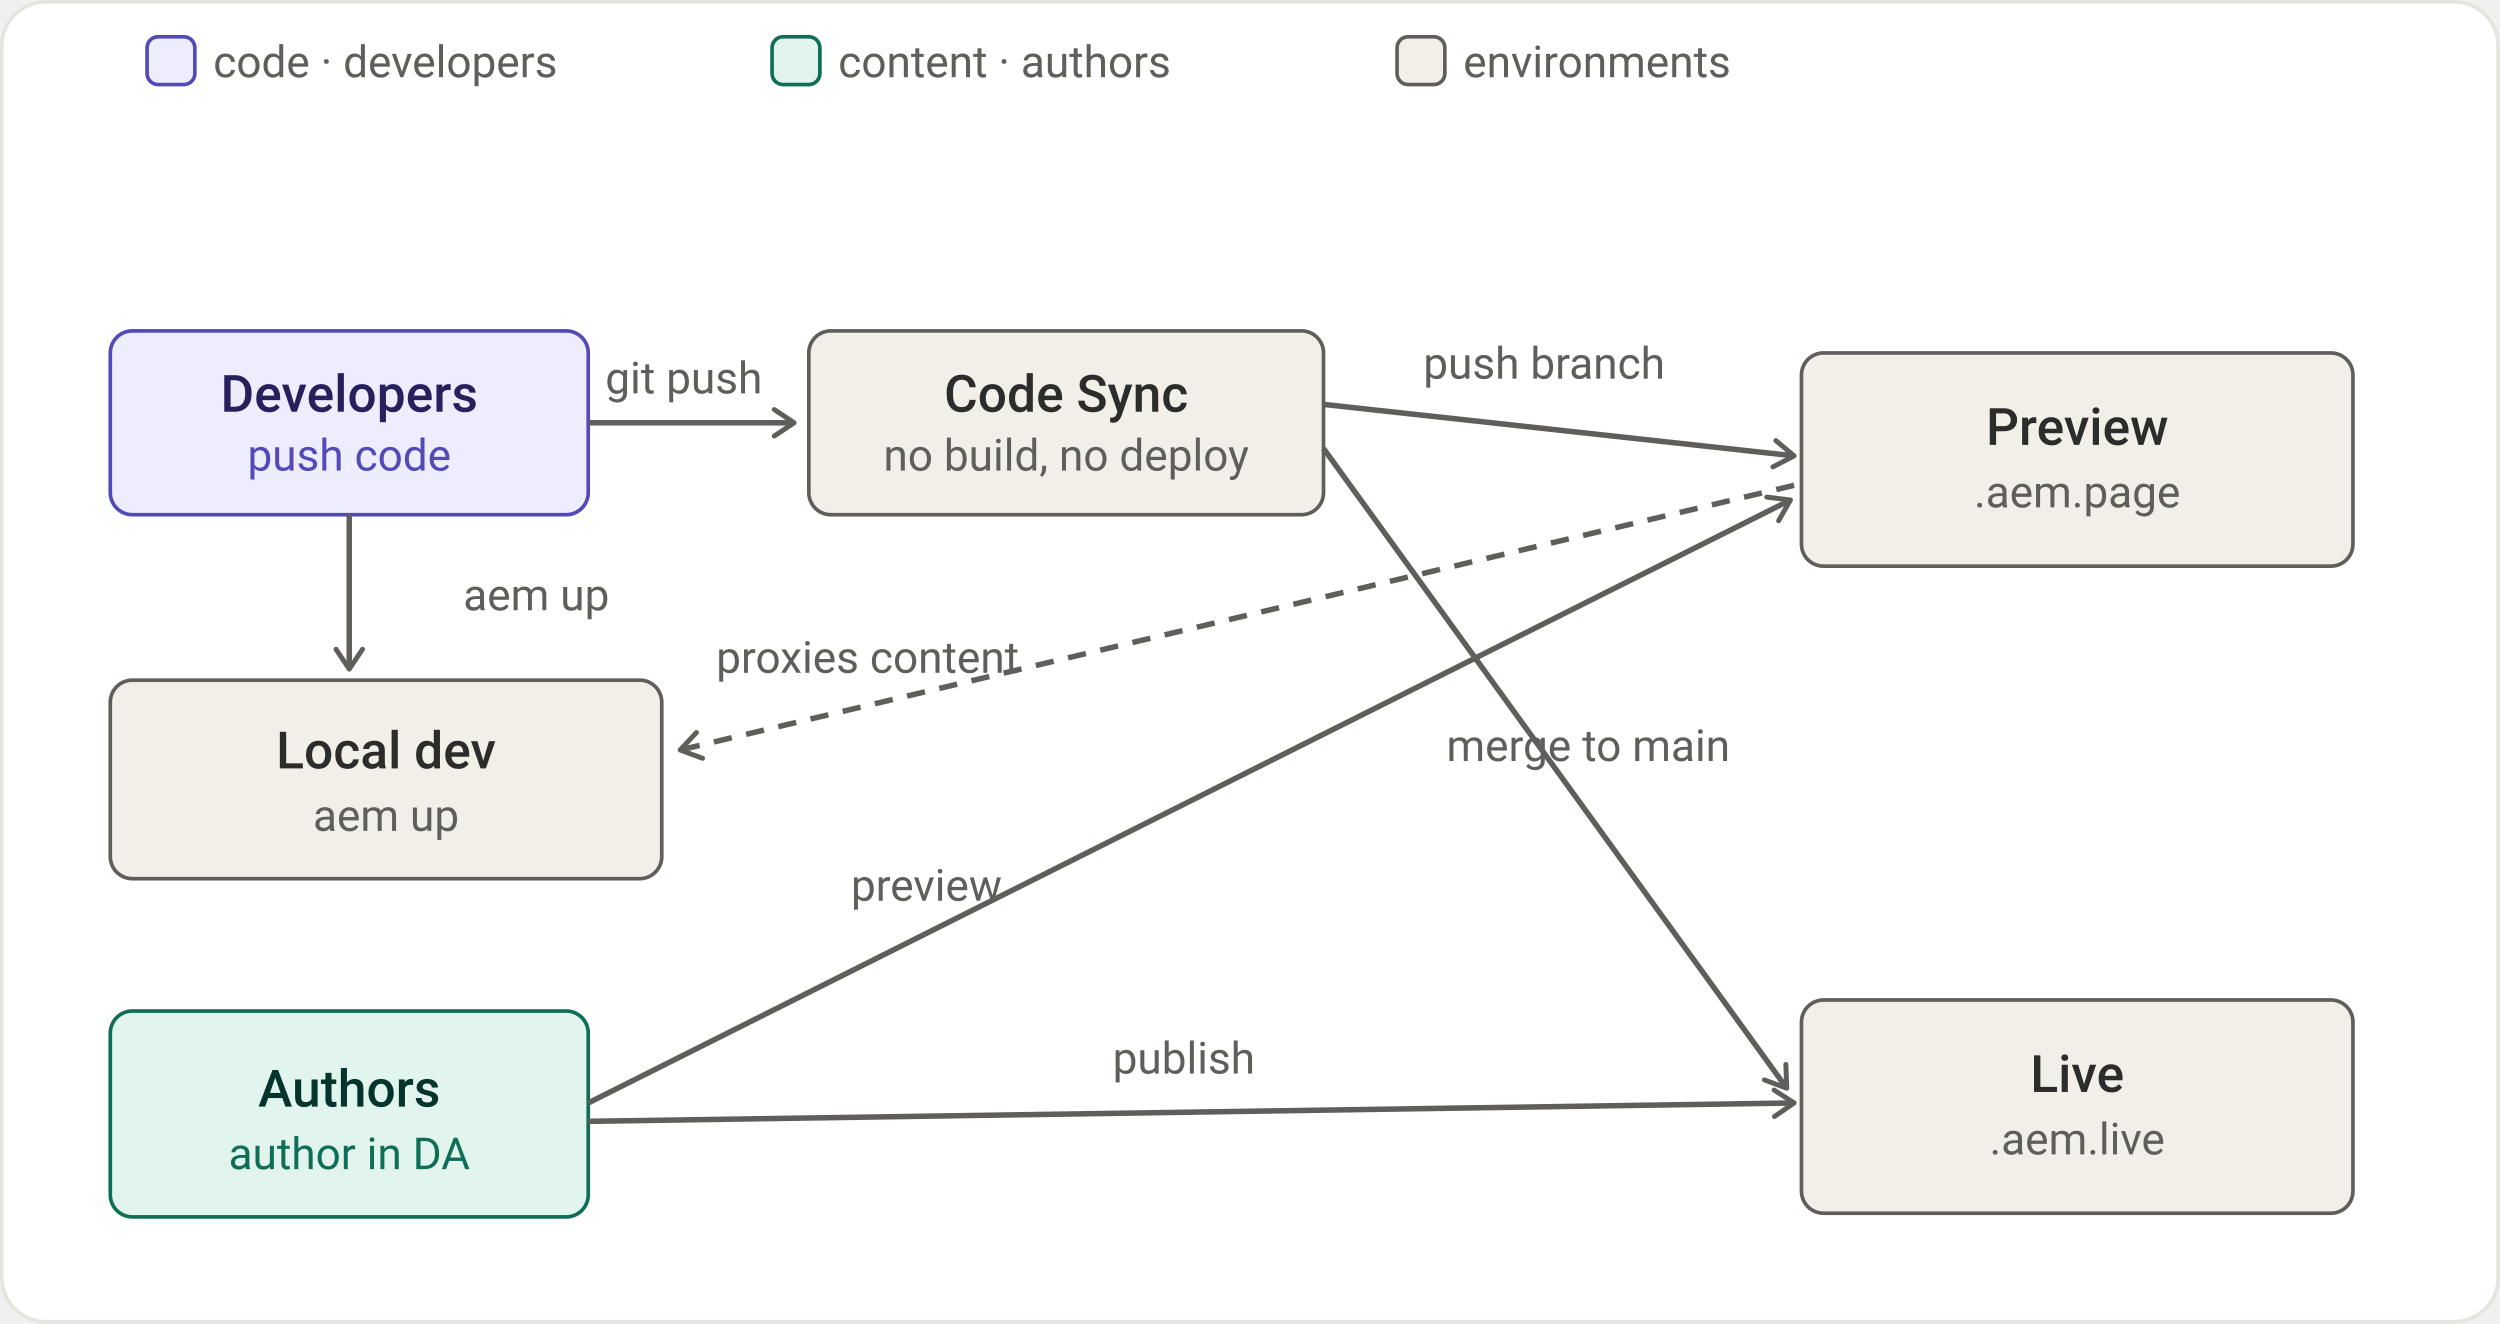
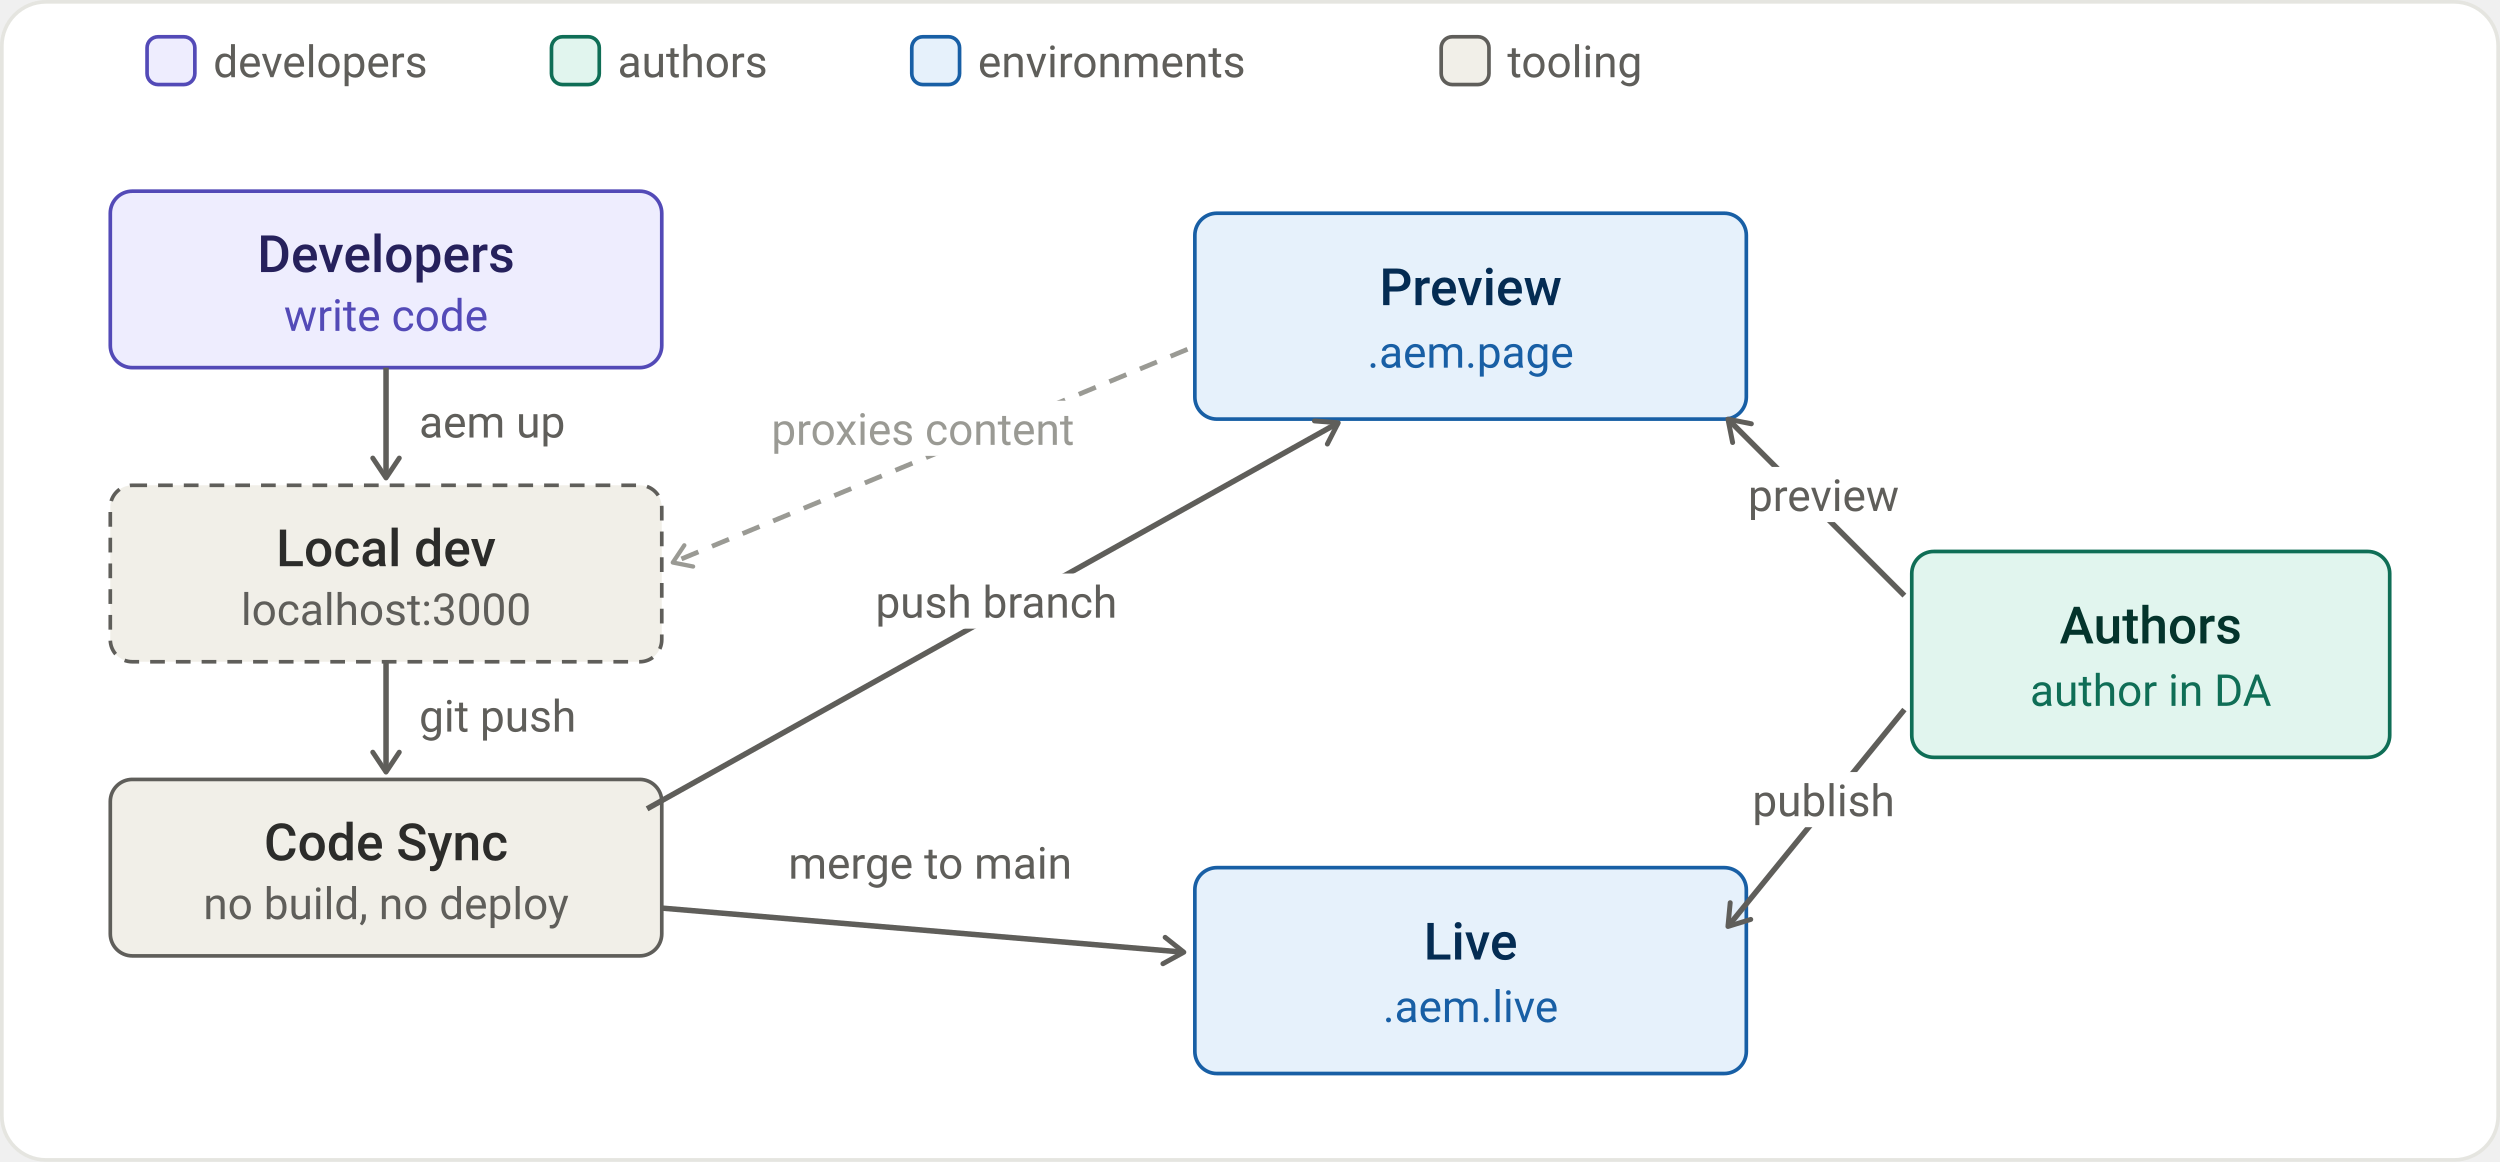
- <svg xmlns="http://www.w3.org/2000/svg" width="680" height="360" viewBox="0 0 680 360" role="img" aria-labelledby="title desc">
+ <svg xmlns="http://www.w3.org/2000/svg" width="680" height="316" viewBox="0 0 680 316" role="img" aria-labelledby="title desc">
  <defs>
    <marker id="arrow" viewBox="0 0 10 10" refX="8" refY="5" markerWidth="6" markerHeight="6" orient="auto-start-reverse">
      <path d="M2 1L8 5L2 9" fill="none" stroke="context-stroke" stroke-width="1.5" stroke-linecap="round" stroke-linejoin="round" />
    </marker>
    <style>
.t{font-family:-apple-system,"Segoe UI",Roboto,Helvetica,Arial,sans-serif;font-size:14px;font-weight:400}
.th{font-family:-apple-system,"Segoe UI",Roboto,Helvetica,Arial,sans-serif;font-size:14px;font-weight:500}
.ts{font-family:-apple-system,"Segoe UI",Roboto,Helvetica,Arial,sans-serif;font-size:12px;font-weight:400}
</style>
  </defs>
-   <rect x="0.5" y="0.5" width="679" height="359" rx="12" fill="#ffffff" stroke="#E5E5E0" />
+   <rect x="0.5" y="0.5" width="679" height="315" rx="12" fill="#ffffff" stroke="#E5E5E0" />
  <rect x="40" y="10" width="13" height="13" rx="3" fill="#EEEDFE" stroke="#534AB7" />
-   <text class="ts" x="58" y="21" fill="#5F5E5A">code · developers</text>
-   <rect x="210" y="10" width="13" height="13" rx="3" fill="#E1F5EE" stroke="#0F6E56" />
-   <text class="ts" x="228" y="21" fill="#5F5E5A">content · authors</text>
-   <rect x="380" y="10" width="13" height="13" rx="3" fill="#F1EFE8" stroke="#5F5E5A" />
-   <text class="ts" x="398" y="21" fill="#5F5E5A">environments</text>
-   <rect x="30" y="90" width="130" height="50" rx="6" fill="#EEEDFE" stroke="#534AB7" />
-   <text class="th" x="95" y="112" text-anchor="middle" fill="#26215C">Developers</text>
-   <text class="ts" x="95" y="128" text-anchor="middle" fill="#534AB7">push code</text>
-   <rect x="220" y="90" width="140" height="50" rx="6" fill="#F1EFE8" stroke="#5F5E5A" />
-   <text class="th" x="290" y="112" text-anchor="middle" fill="#2C2C2A">Code Sync</text>
-   <text class="ts" x="290" y="128" text-anchor="middle" fill="#5F5E5A">no build, no deploy</text>
-   <rect x="30" y="185" width="150" height="54" rx="6" fill="#F1EFE8" stroke="#5F5E5A" />
-   <text class="th" x="105" y="209" text-anchor="middle" fill="#2C2C2A">Local dev</text>
-   <text class="ts" x="105" y="226" text-anchor="middle" fill="#5F5E5A">aem up</text>
-   <rect x="30" y="275" width="130" height="56" rx="6" fill="#E1F5EE" stroke="#0F6E56" />
-   <text class="th" x="95" y="301" text-anchor="middle" fill="#04342C">Authors</text>
-   <text class="ts" x="95" y="318" text-anchor="middle" fill="#0F6E56">author in DA</text>
-   <rect x="490" y="96" width="150" height="58" rx="6" fill="#F1EFE8" stroke="#5F5E5A" />
-   <text class="th" x="565" y="121" text-anchor="middle" fill="#2C2C2A">Preview</text>
-   <text class="ts" x="565" y="138" text-anchor="middle" fill="#5F5E5A">.aem.page</text>
-   <rect x="490" y="272" width="150" height="58" rx="6" fill="#F1EFE8" stroke="#5F5E5A" />
-   <text class="th" x="565" y="297" text-anchor="middle" fill="#2C2C2A">Live</text>
-   <text class="ts" x="565" y="314" text-anchor="middle" fill="#5F5E5A">.aem.live</text>
-   <line x1="160" y1="115" x2="216" y2="115" stroke="#5F5E5A" stroke-width="1.5" marker-end="url(#arrow)" />
-   <line x1="360" y1="110" x2="488" y2="124" stroke="#5F5E5A" stroke-width="1.5" marker-end="url(#arrow)" />
-   <line x1="360" y1="122" x2="486" y2="296" stroke="#5F5E5A" stroke-width="1.5" marker-end="url(#arrow)" />
-   <line x1="160" y1="300" x2="487" y2="136" stroke="#5F5E5A" stroke-width="1.5" marker-end="url(#arrow)" />
-   <line x1="160" y1="305" x2="488" y2="300" stroke="#5F5E5A" stroke-width="1.5" marker-end="url(#arrow)" />
-   <line x1="95" y1="140" x2="95" y2="182" stroke="#5F5E5A" stroke-width="1.5" marker-end="url(#arrow)" />
-   <line x1="488" y1="132" x2="185" y2="204" stroke="#5F5E5A" stroke-width="1.5" stroke-dasharray="5 4" marker-end="url(#arrow)" />
-   <text class="ts" x="186" y="107" text-anchor="middle" fill="#5F5E5A">git push</text>
-   <text class="ts" x="420" y="103" text-anchor="middle" fill="#5F5E5A">push branch</text>
-   <text class="ts" x="432" y="207" text-anchor="middle" fill="#5F5E5A">merge to main</text>
-   <text class="ts" x="252" y="245" text-anchor="middle" fill="#5F5E5A">preview</text>
-   <text class="ts" x="322" y="292" text-anchor="middle" fill="#5F5E5A">publish</text>
-   <text class="ts" x="126" y="166" fill="#5F5E5A">aem up</text>
-   <text class="ts" x="236" y="183" text-anchor="middle" fill="#5F5E5A">proxies content</text>
+   <text class="ts" x="58" y="21" fill="#5F5E5A">developers</text>
+   <rect x="150" y="10" width="13" height="13" rx="3" fill="#E1F5EE" stroke="#0F6E56" />
+   <text class="ts" x="168" y="21" fill="#5F5E5A">authors</text>
+   <rect x="248" y="10" width="13" height="13" rx="3" fill="#E6F1FB" stroke="#185FA5" />
+   <text class="ts" x="266" y="21" fill="#5F5E5A">environments</text>
+   <rect x="392" y="10" width="13" height="13" rx="3" fill="#F1EFE8" stroke="#5F5E5A" />
+   <text class="ts" x="410" y="21" fill="#5F5E5A">tooling</text>
+   <rect x="30" y="52" width="150" height="48" rx="6" fill="#EEEDFE" stroke="#534AB7" />
+   <text class="th" x="105" y="74" text-anchor="middle" fill="#26215C">Developers</text>
+   <text class="ts" x="105" y="90" text-anchor="middle" fill="#534AB7">write code</text>
+   <rect x="30" y="132" width="150" height="48" rx="6" fill="#F1EFE8" stroke="#5F5E5A" stroke-dasharray="4 3" />
+   <text class="th" x="105" y="154" text-anchor="middle" fill="#2C2C2A">Local dev</text>
+   <text class="ts" x="105" y="170" text-anchor="middle" fill="#5F5E5A">localhost:3000</text>
+   <rect x="30" y="212" width="150" height="48" rx="6" fill="#F1EFE8" stroke="#5F5E5A" />
+   <text class="th" x="105" y="234" text-anchor="middle" fill="#2C2C2A">Code Sync</text>
+   <text class="ts" x="105" y="250" text-anchor="middle" fill="#5F5E5A">no build, no deploy</text>
+   <rect x="325" y="58" width="150" height="56" rx="6" fill="#E6F1FB" stroke="#185FA5" />
+   <text class="th" x="400" y="83" text-anchor="middle" fill="#042C53">Preview</text>
+   <text class="ts" x="400" y="100" text-anchor="middle" fill="#185FA5">.aem.page</text>
+   <rect x="325" y="236" width="150" height="56" rx="6" fill="#E6F1FB" stroke="#185FA5" />
+   <text class="th" x="400" y="261" text-anchor="middle" fill="#042C53">Live</text>
+   <text class="ts" x="400" y="278" text-anchor="middle" fill="#185FA5">.aem.live</text>
+   <rect x="520" y="150" width="130" height="56" rx="6" fill="#E1F5EE" stroke="#0F6E56" />
+   <text class="th" x="585" y="175" text-anchor="middle" fill="#04342C">Authors</text>
+   <text class="ts" x="585" y="192" text-anchor="middle" fill="#0F6E56">author in DA</text>
+   <line x1="105" y1="100" x2="105" y2="130" stroke="#5F5E5A" stroke-width="1.5" marker-end="url(#arrow)" />
+   <line x1="105" y1="180" x2="105" y2="210" stroke="#5F5E5A" stroke-width="1.5" marker-end="url(#arrow)" />
+   <line x1="176" y1="220" x2="364" y2="115" stroke="#5F5E5A" stroke-width="1.5" marker-end="url(#arrow)" />
+   <line x1="180" y1="247" x2="322" y2="259" stroke="#5F5E5A" stroke-width="1.5" marker-end="url(#arrow)" />
+   <line x1="518" y1="162" x2="470" y2="114" stroke="#5F5E5A" stroke-width="1.5" marker-end="url(#arrow)" />
+   <line x1="518" y1="193" x2="470" y2="252" stroke="#5F5E5A" stroke-width="1.5" marker-end="url(#arrow)" />
+   <line x1="323" y1="95" x2="183" y2="153" stroke="#9A9A94" stroke-width="1.3" stroke-dasharray="5 4" marker-end="url(#arrow)" />
+   <rect x="110" y="107" width="46" height="15" rx="3" fill="#ffffff" />
+   <text class="ts" x="114" y="119" fill="#5F5E5A">aem up</text>
+   <rect x="110" y="187" width="50" height="15" rx="3" fill="#ffffff" />
+   <text class="ts" x="114" y="199" fill="#5F5E5A">git push</text>
+   <rect x="234" y="156" width="74" height="15" rx="3" fill="#ffffff" />
+   <text class="ts" x="271" y="168" text-anchor="middle" fill="#5F5E5A">push branch</text>
+   <rect x="212" y="227" width="82" height="15" rx="3" fill="#ffffff" />
+   <text class="ts" x="253" y="239" text-anchor="middle" fill="#5F5E5A">merge to main</text>
+   <rect x="472" y="127" width="48" height="15" rx="3" fill="#ffffff" />
+   <text class="ts" x="496" y="139" text-anchor="middle" fill="#5F5E5A">preview</text>
+   <rect x="473" y="210" width="46" height="15" rx="3" fill="#ffffff" />
+   <text class="ts" x="496" y="222" text-anchor="middle" fill="#5F5E5A">publish</text>
+   <rect x="206" y="109" width="90" height="15" rx="3" fill="#ffffff" />
+   <text class="ts" x="251" y="121" text-anchor="middle" fill="#9A9A94">proxies content</text>
</svg>
